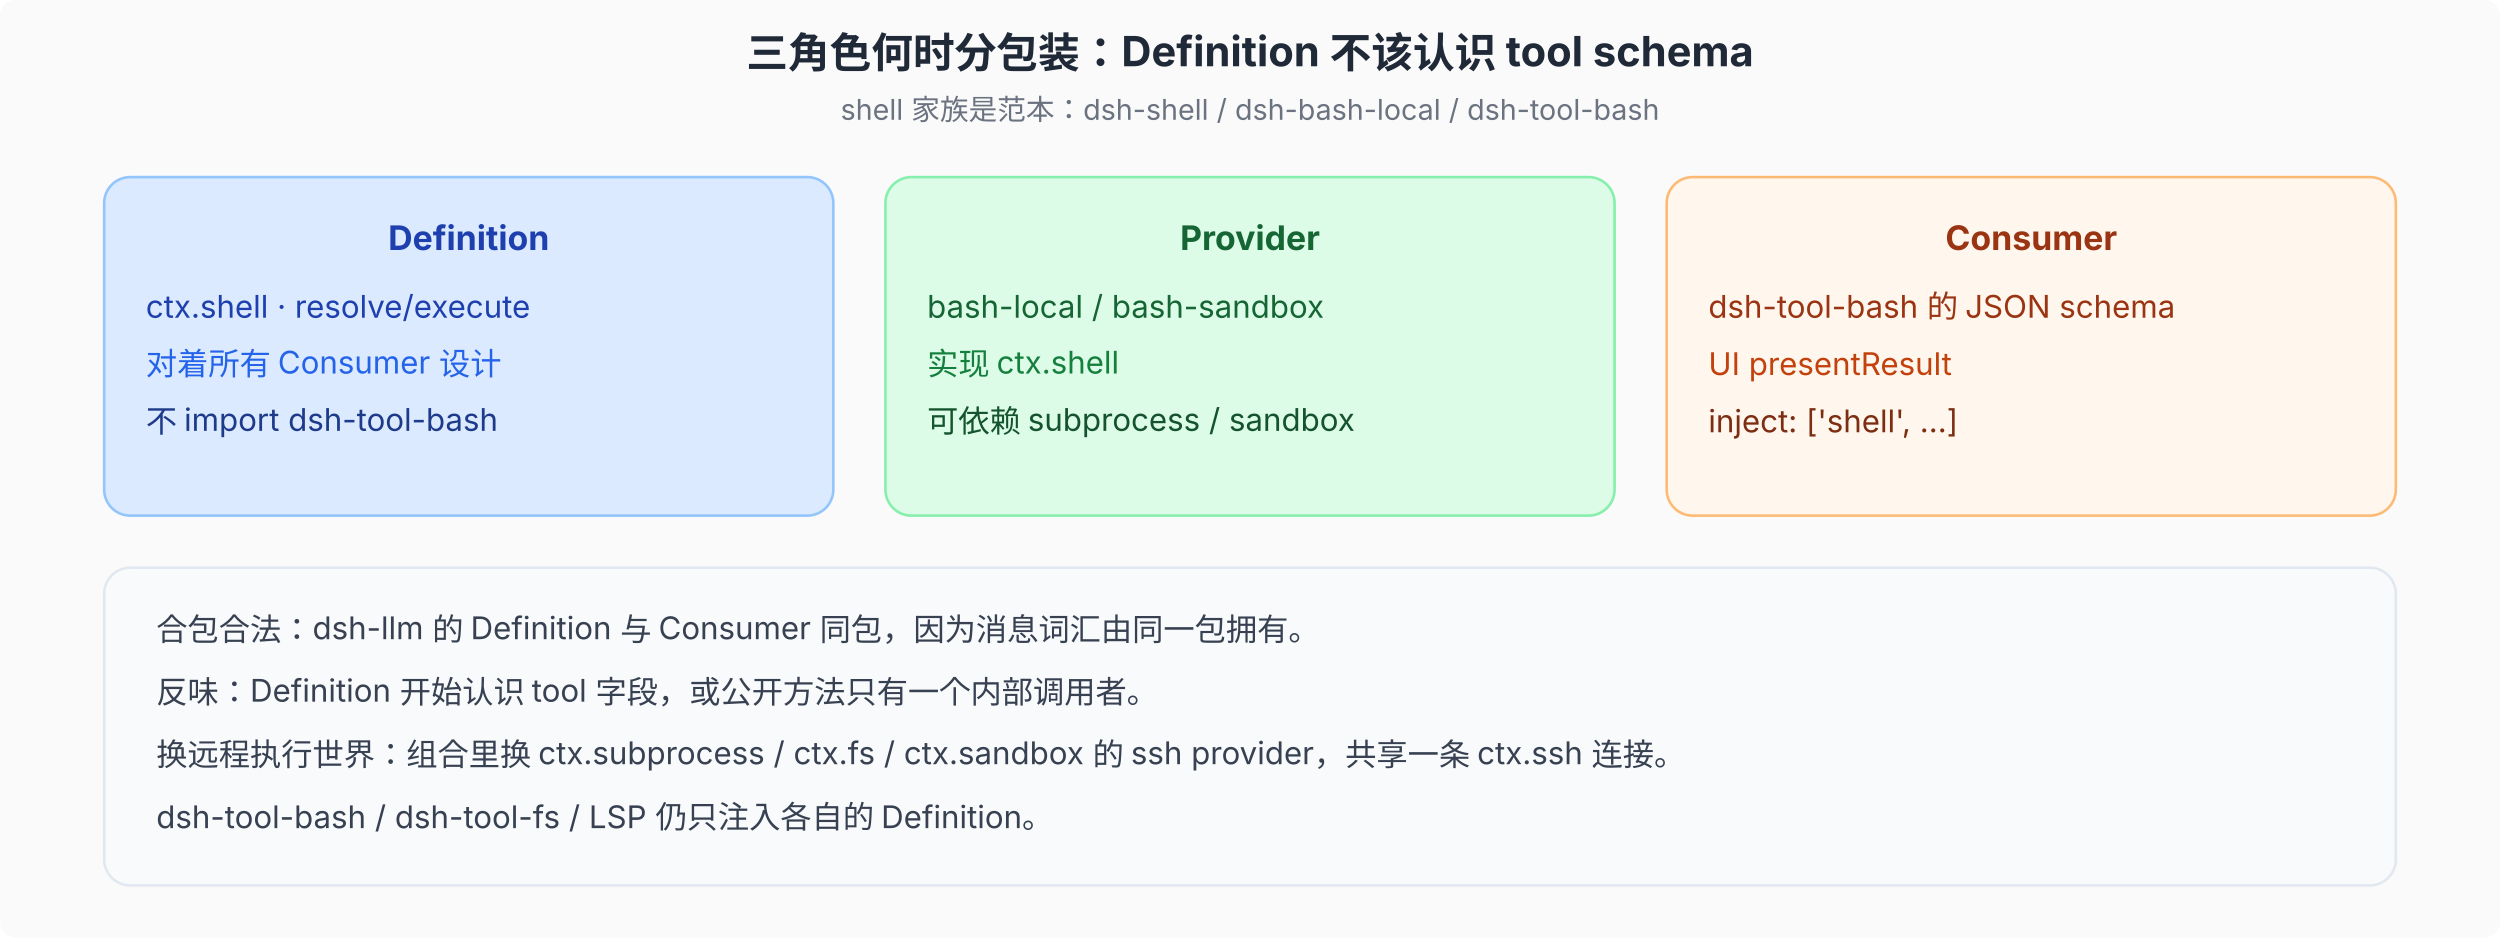
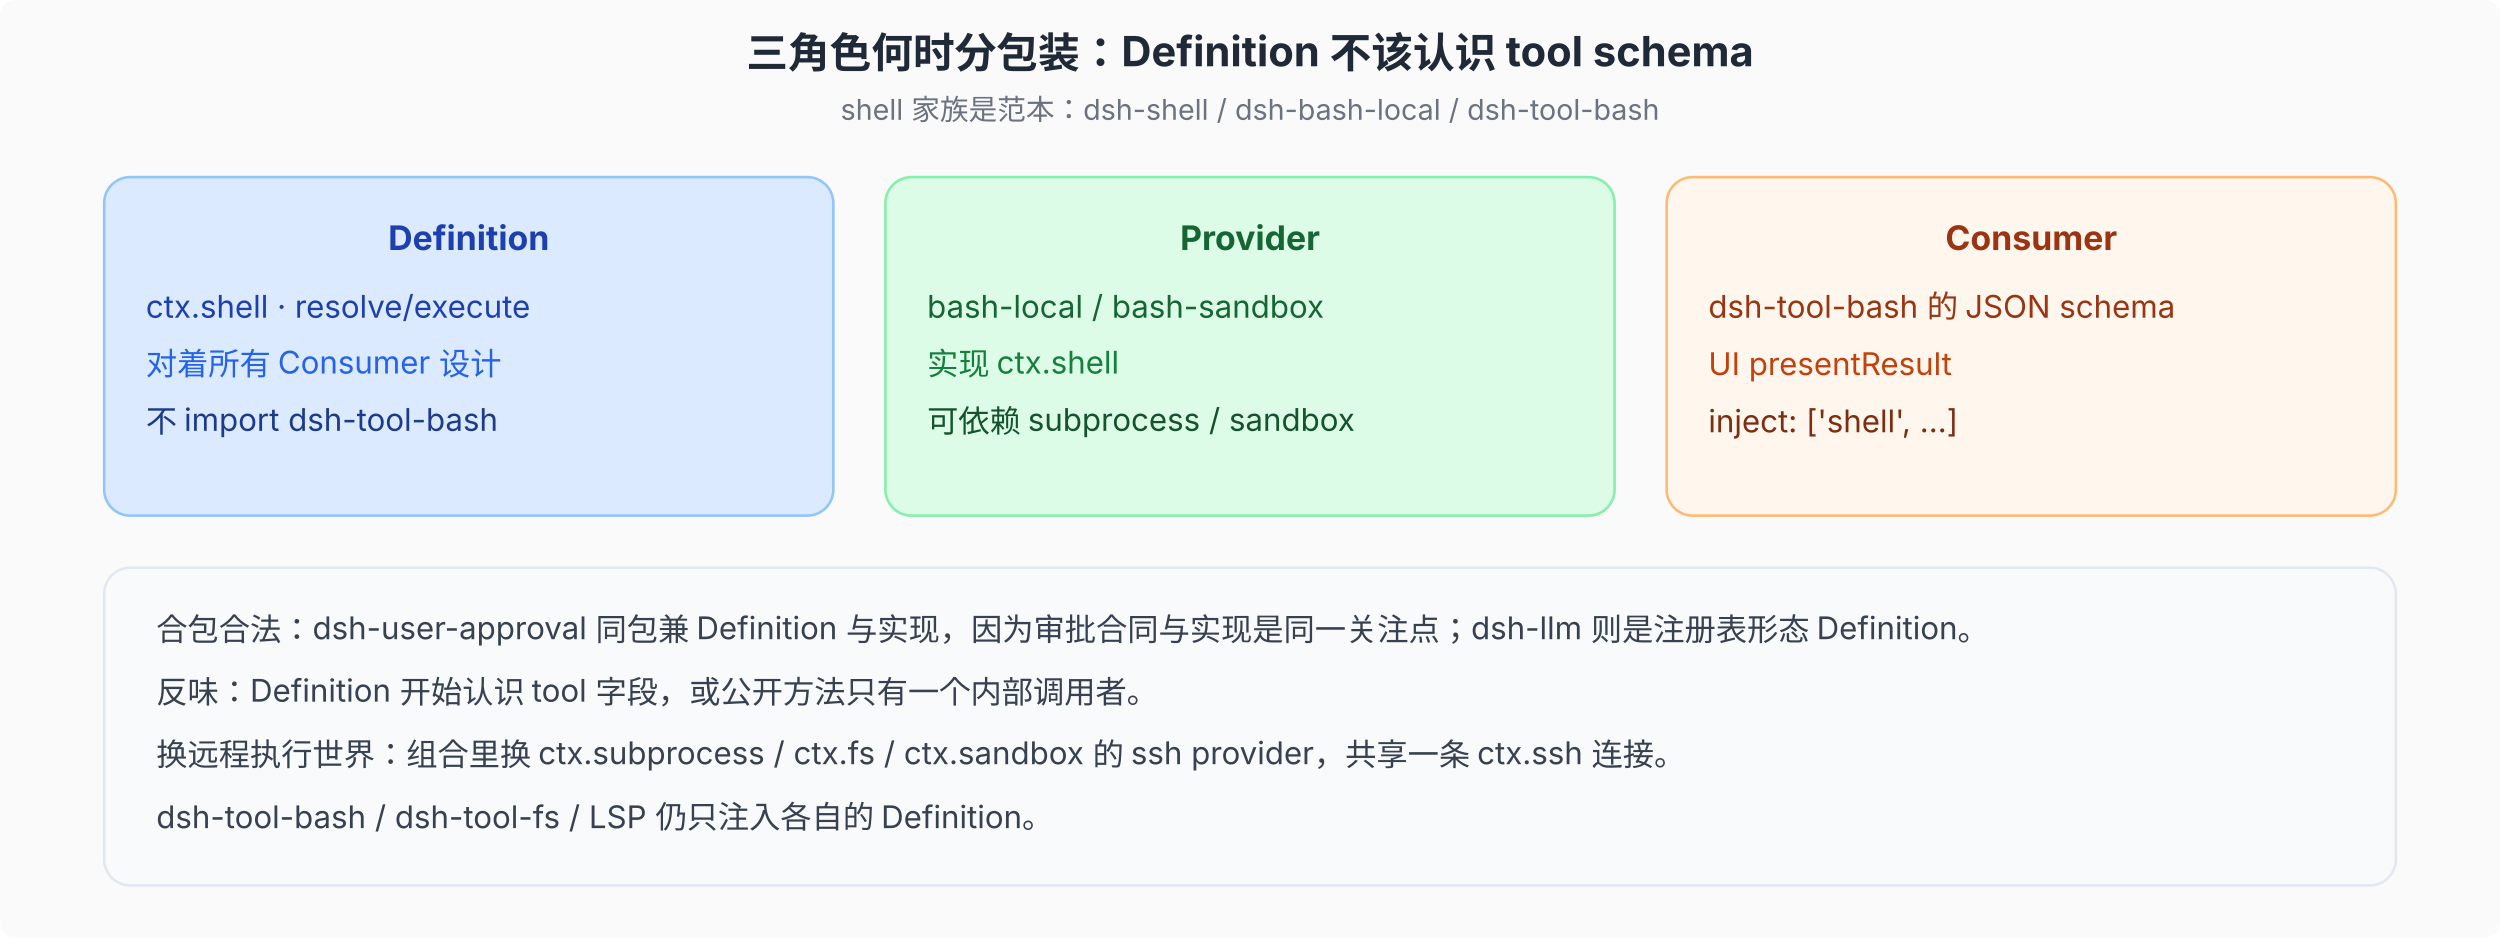
<svg xmlns="http://www.w3.org/2000/svg" viewBox="0 0 960 360" font-family="system-ui, -apple-system, 'PingFang SC', 'Noto Sans SC', sans-serif" font-size="12">
  <defs>
    <marker id="arr" markerWidth="8" markerHeight="6" refX="8" refY="3" orient="auto">
      <path d="M0,0 L8,3 L0,6 Z" fill="#4b5563" />
    </marker>
  </defs>
  <rect width="960" height="360" fill="#fafafa" rx="6" />
  <text x="480" y="26" text-anchor="middle" font-size="16" font-weight="700" fill="#1f2937">三角色何时分包装：Definition 不该认识 tool schema</text>
  <text x="480" y="46" text-anchor="middle" font-size="11" fill="#6b7280">shell 家族是范本：dsh-shell / dsh-bash-local / dsh-tool-bash</text>
  <rect x="40" y="68" width="280" height="130" rx="10" fill="#dbeafe" stroke="#93c5fd" />
  <text x="180" y="96" text-anchor="middle" font-size="13" font-weight="700" fill="#1e40af">Definition</text>
  <text x="56" y="122" font-size="12" fill="#1e40af">ctx.shell · resolve/execute</text>
  <text x="56" y="144" font-size="12" fill="#2563eb">对着所有 Consumer 设计</text>
  <text x="56" y="166" font-size="12" fill="#1e3a8a">不 import dsh-tool-bash</text>
  <rect x="340" y="68" width="280" height="130" rx="10" fill="#dcfce7" stroke="#86efac" />
  <text x="480" y="96" text-anchor="middle" font-size="13" font-weight="700" fill="#166534">Provider</text>
  <text x="356" y="122" font-size="12" fill="#166534">bash-local / bash-sandbox</text>
  <text x="356" y="144" font-size="12" fill="#15803d">实现 ctx.shell</text>
  <text x="356" y="166" font-size="12" fill="#14532d">可依赖 subprocess / sandbox</text>
  <rect x="640" y="68" width="280" height="130" rx="10" fill="#fff7ed" stroke="#fdba74" />
  <text x="780" y="96" text-anchor="middle" font-size="13" font-weight="700" fill="#9a3412">Consumer</text>
  <text x="656" y="122" font-size="12" fill="#9a3412">dsh-tool-bash 的 JSON schema</text>
  <text x="656" y="144" font-size="12" fill="#c2410c">UI presentResult</text>
  <text x="656" y="166" font-size="12" fill="#7c2d12">inject: ['shell', …]</text>
  <rect x="40" y="218" width="880" height="122" rx="10" fill="#f8fafc" stroke="#e2e8f0" />
-   <text x="60" y="246" font-size="12" fill="#374151">合包合法：dsh-llm 的 Definition 与 Consumer 同包，因为消息词汇由同一包拥有。</text>
+   <text x="60" y="246" font-size="12" fill="#374151">合包合法：dsh-user-approval 同包兼 Definition 与实现，因为审批合同与实现是同一关注点；dsh-llm 则是注册表形态 Definition。</text>
  <text x="60" y="270" font-size="12" fill="#374151">反味：Definition 开始认识 tool 字段，或公开方法只有一个内部调用者。</text>
  <text x="60" y="294" font-size="12" fill="#374151">换远程执行世界：组合里换 ctx.subprocess / ctx.fs / ctx.sandbox 的 ssh provider，共享一条 ctx.ssh 连接。</text>
  <text x="60" y="318" font-size="12" fill="#374151">dsh-tool-bash / dsh-tool-fs / LSP 仍只注入各自的 Definition。</text>
</svg>
